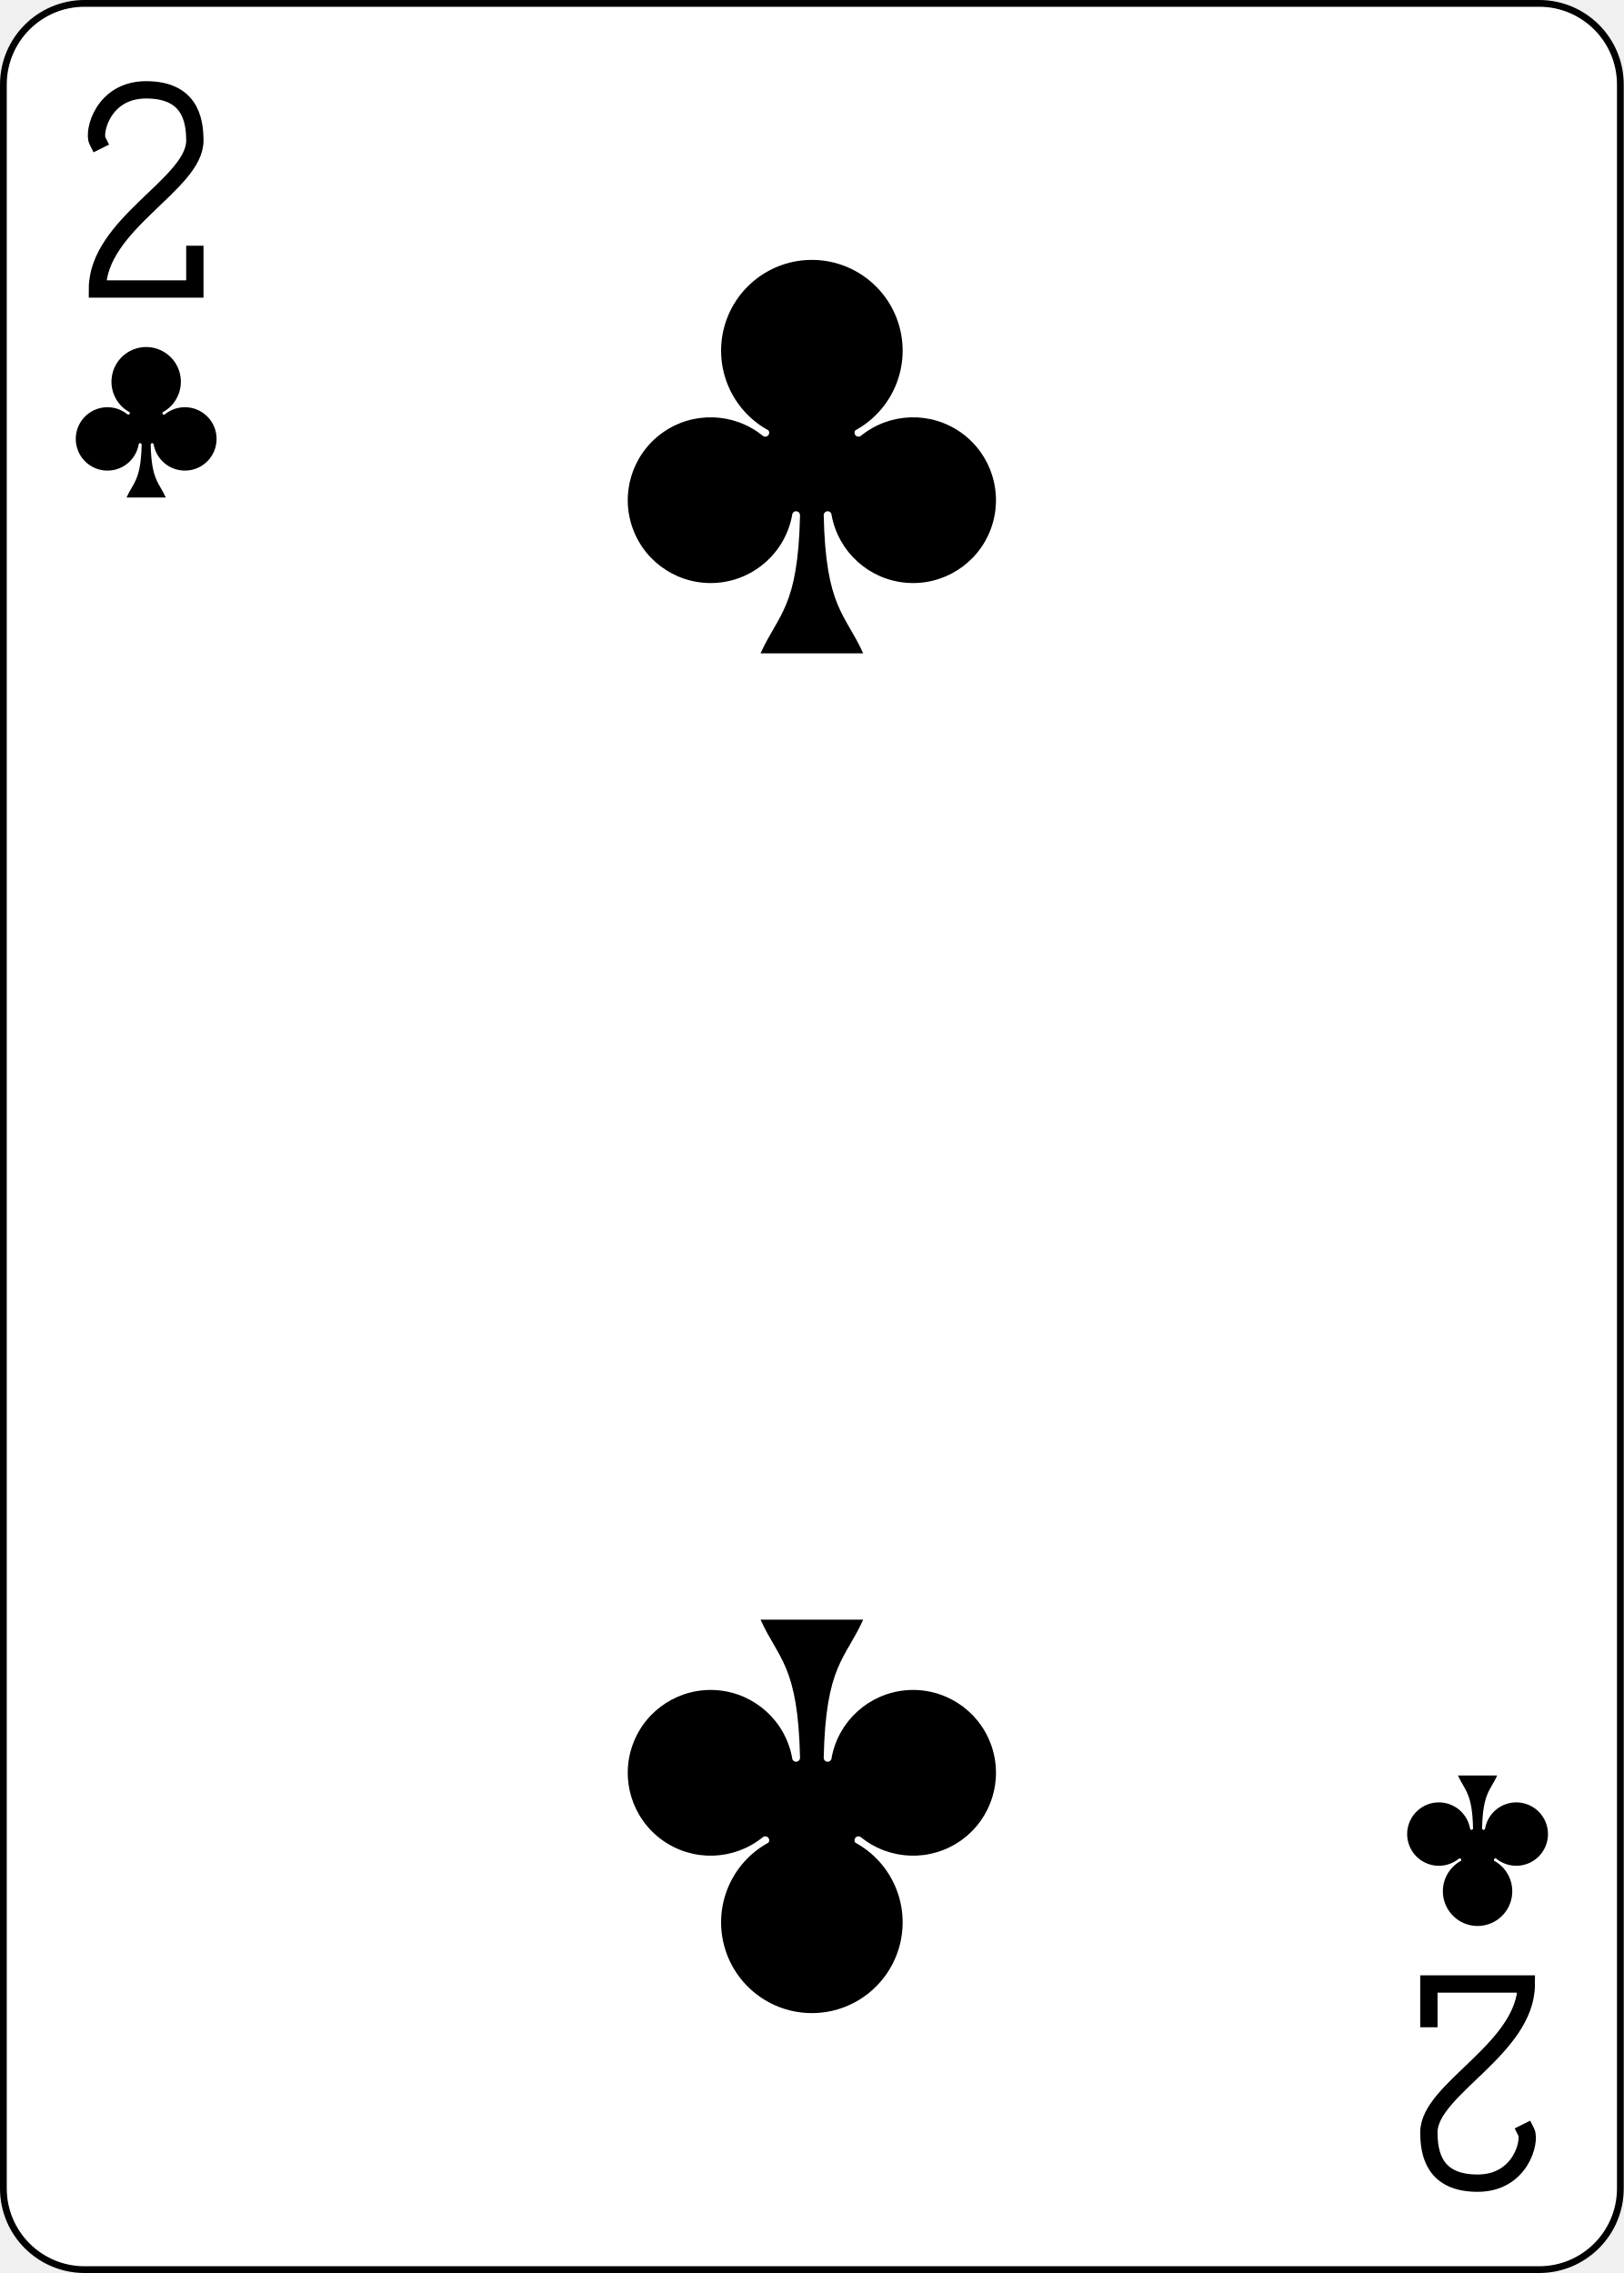
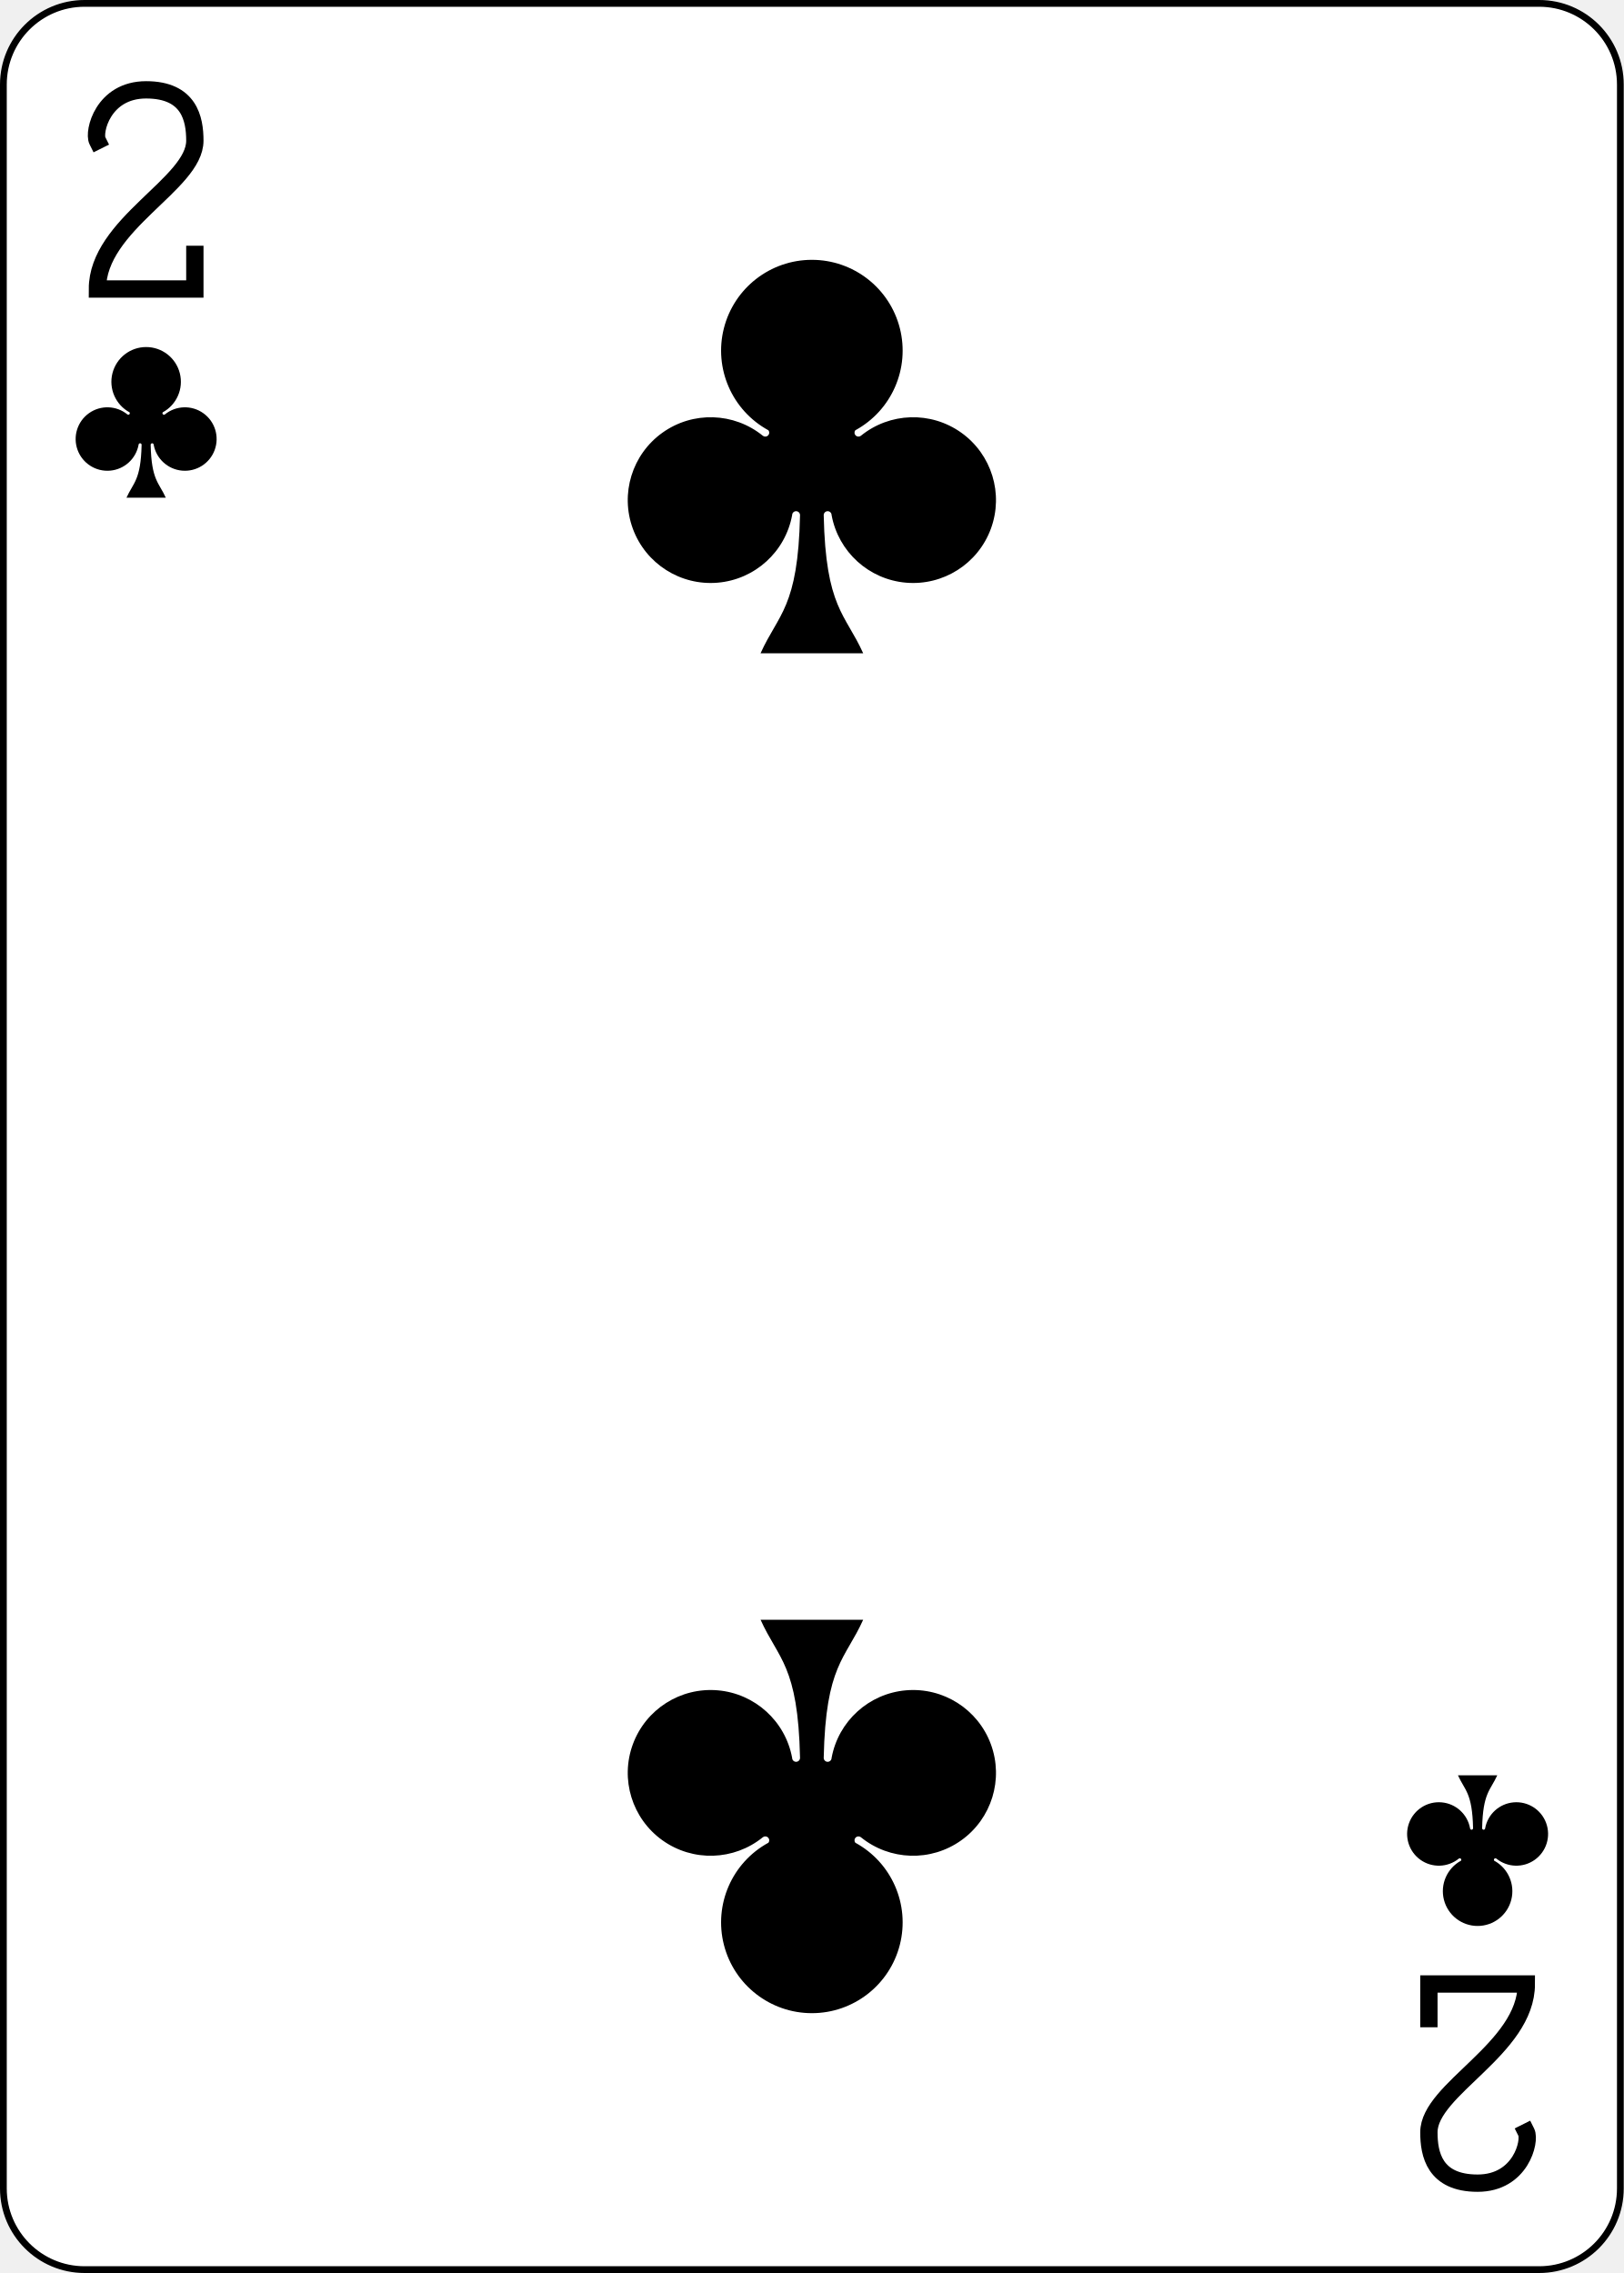
<svg xmlns="http://www.w3.org/2000/svg" xmlns:xlink="http://www.w3.org/1999/xlink" width="240" height="336" class="card" preserveAspectRatio="none" viewBox="-120 -168 240 336">
  <symbol id="b" preserveAspectRatio="xMinYMid" viewBox="-600 -600 1200 1200">
    <path d="M30 150c5 235 55 250 100 350h-260c45-100 95-115 100-350a10 10 0 0 0-20 0 210 210 0 1 1-74-201 10 10 0 0 0 14-14 230 230 0 1 1 220 0 10 10 0 0 0 14 14 210 210 0 1 1-74 201 10 10 0 0 0-20 0" />
  </symbol>
  <symbol id="a" preserveAspectRatio="xMinYMid" viewBox="-500 -500 1000 1000">
    <path fill="none" stroke="#000" stroke-linecap="square" stroke-miterlimit="1.5" stroke-width="80" d="M-225-225c-20-40 25-235 225-235s225 135 225 235c0 200-450 385-450 685h450V300" />
  </symbol>
  <rect width="239" height="335" x="-119.5" y="-167.5" fill="#fff" stroke="#000" rx="12" ry="12" />
  <use xlink:href="#a" height="32" x="-114.4" y="-156" />
-   <use xlink:href="#b" height="26.77" x="-111.78" y="-119" />
-   <use xlink:href="#b" height="70" x="-35" y="-135.59" />
+   <use xlink:href="#b" height="26.8" x="-111.8" y="-119" />
+   <use xlink:href="#b" height="70" x="-35" y="-135.6" />
  <g transform="rotate(180)">
    <use xlink:href="#a" height="32" x="-114.4" y="-156" />
-     <use xlink:href="#b" height="26.77" x="-111.78" y="-119" />
-     <use xlink:href="#b" height="70" x="-35" y="-135.59" />
+     <use xlink:href="#b" height="26.8" x="-111.8" y="-119" />
+     <use xlink:href="#b" height="70" x="-35" y="-135.6" />
  </g>
</svg>
